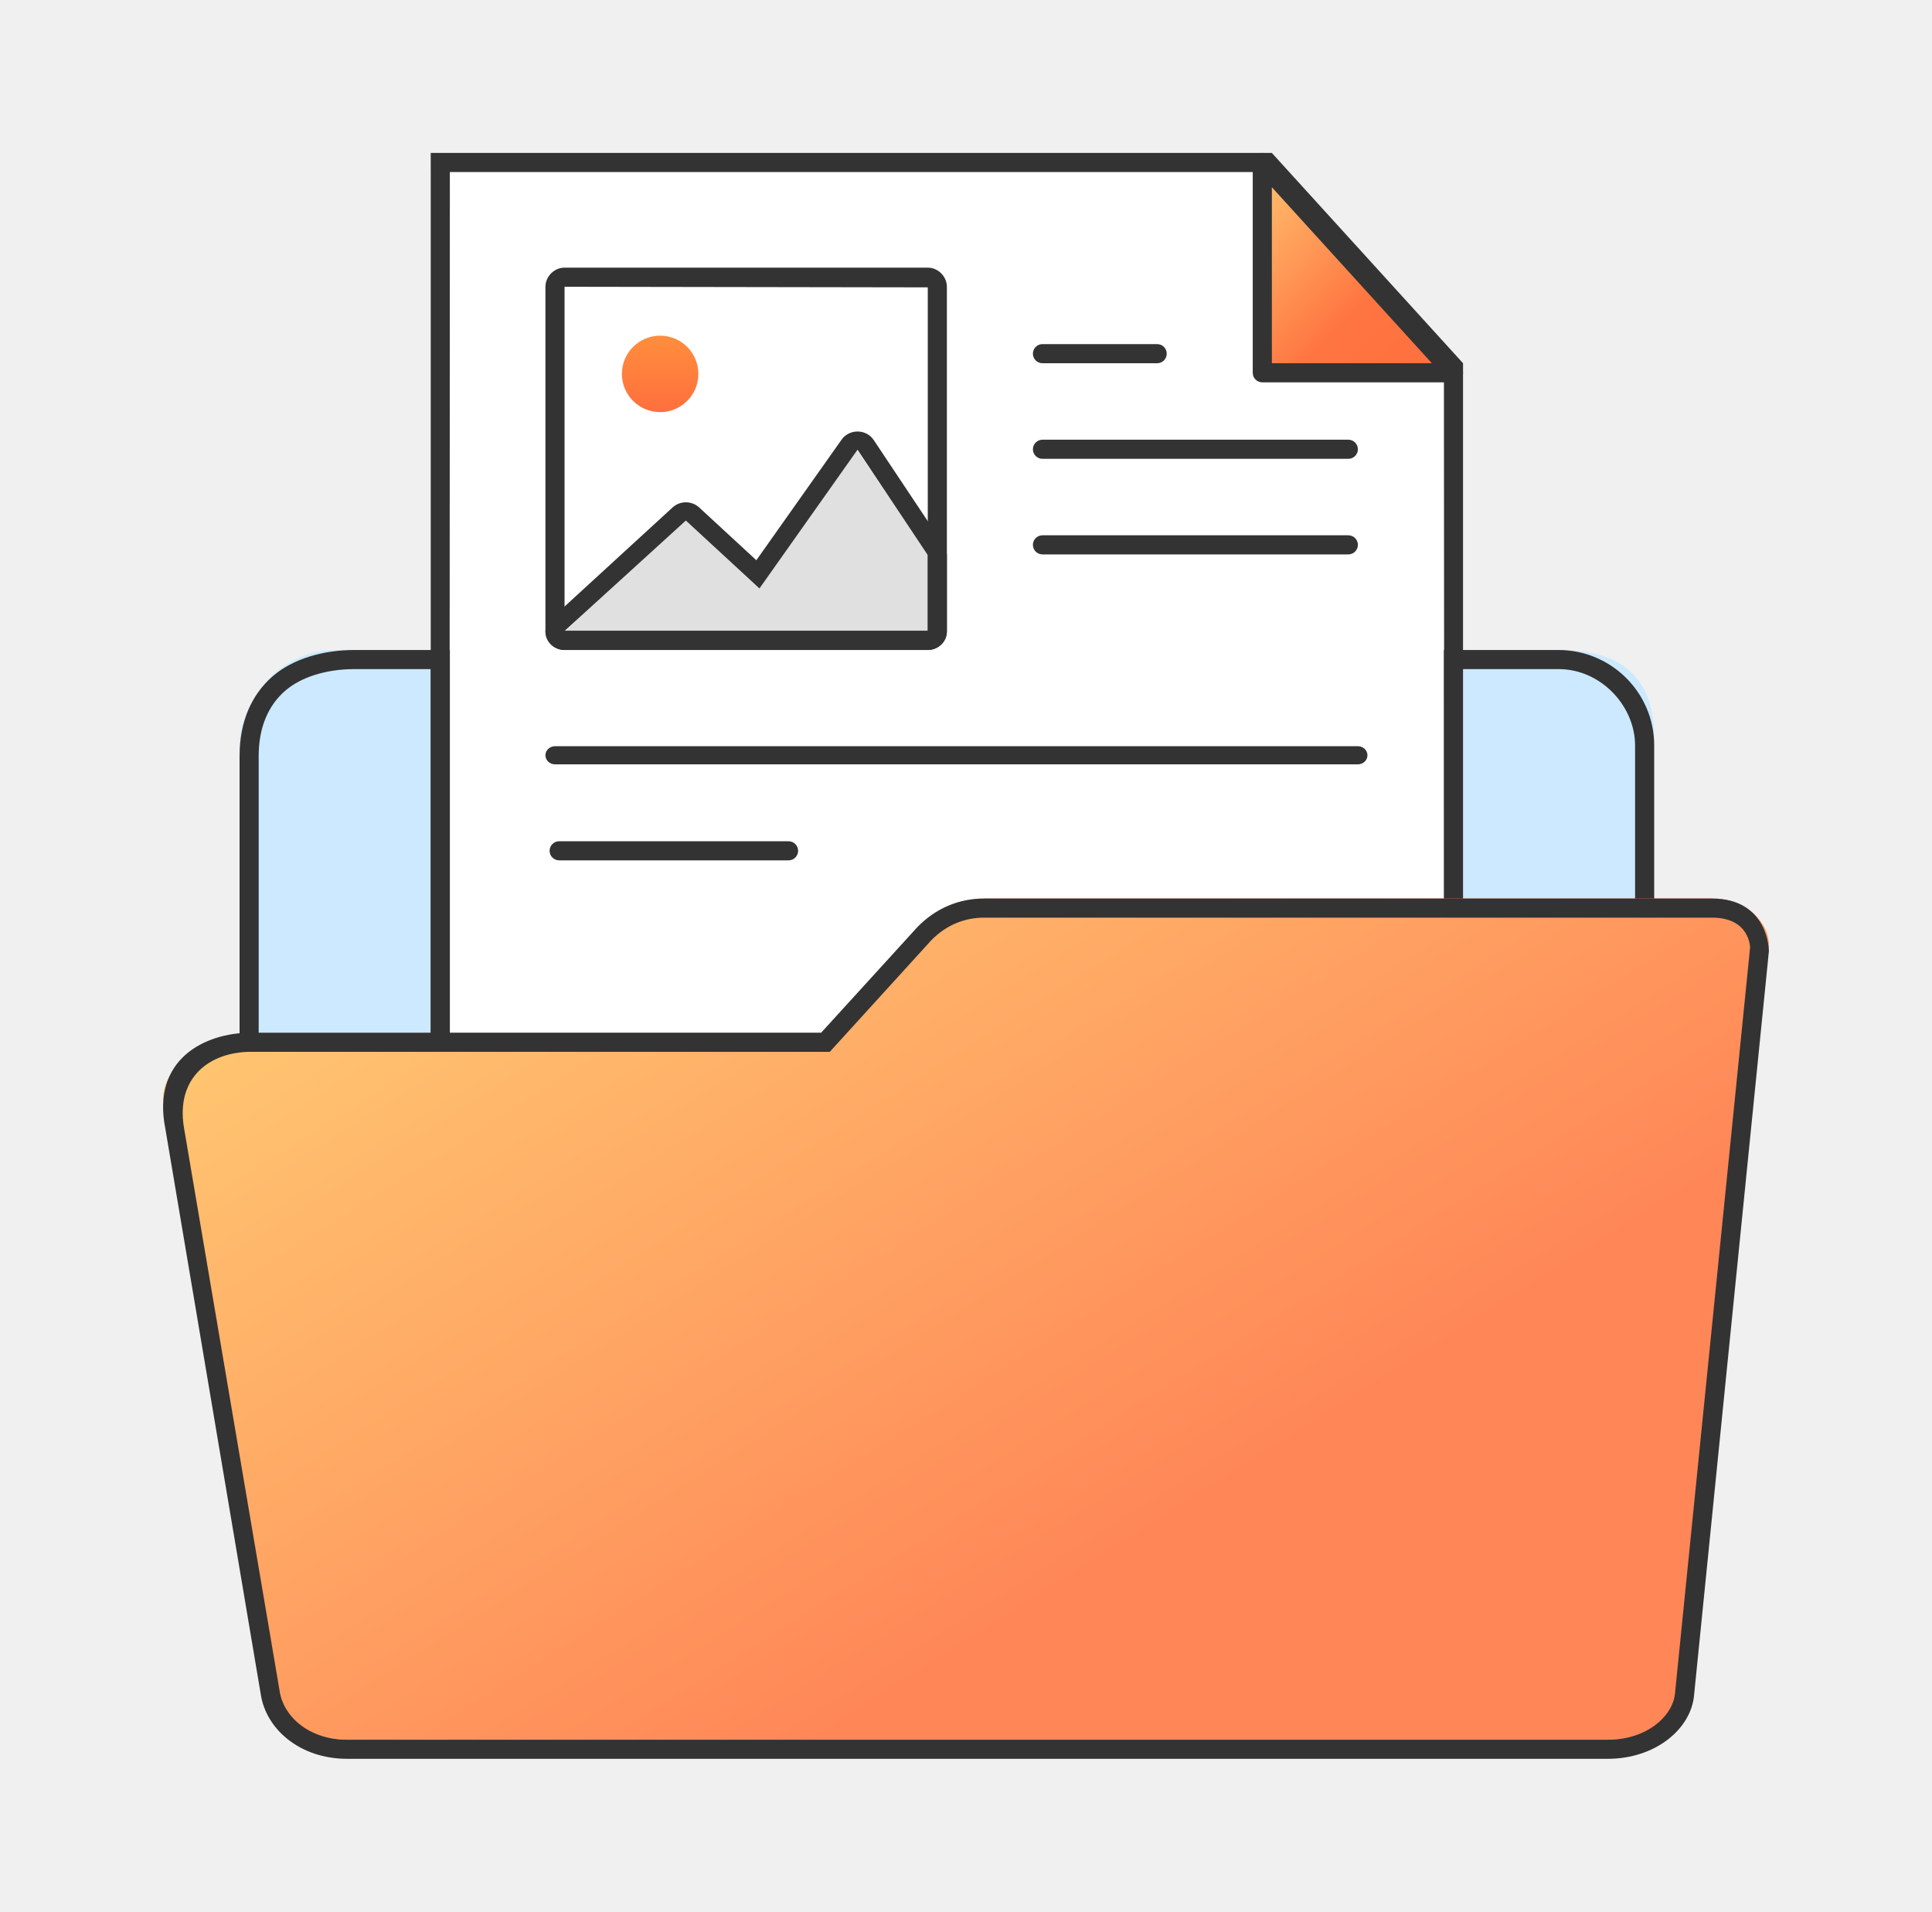
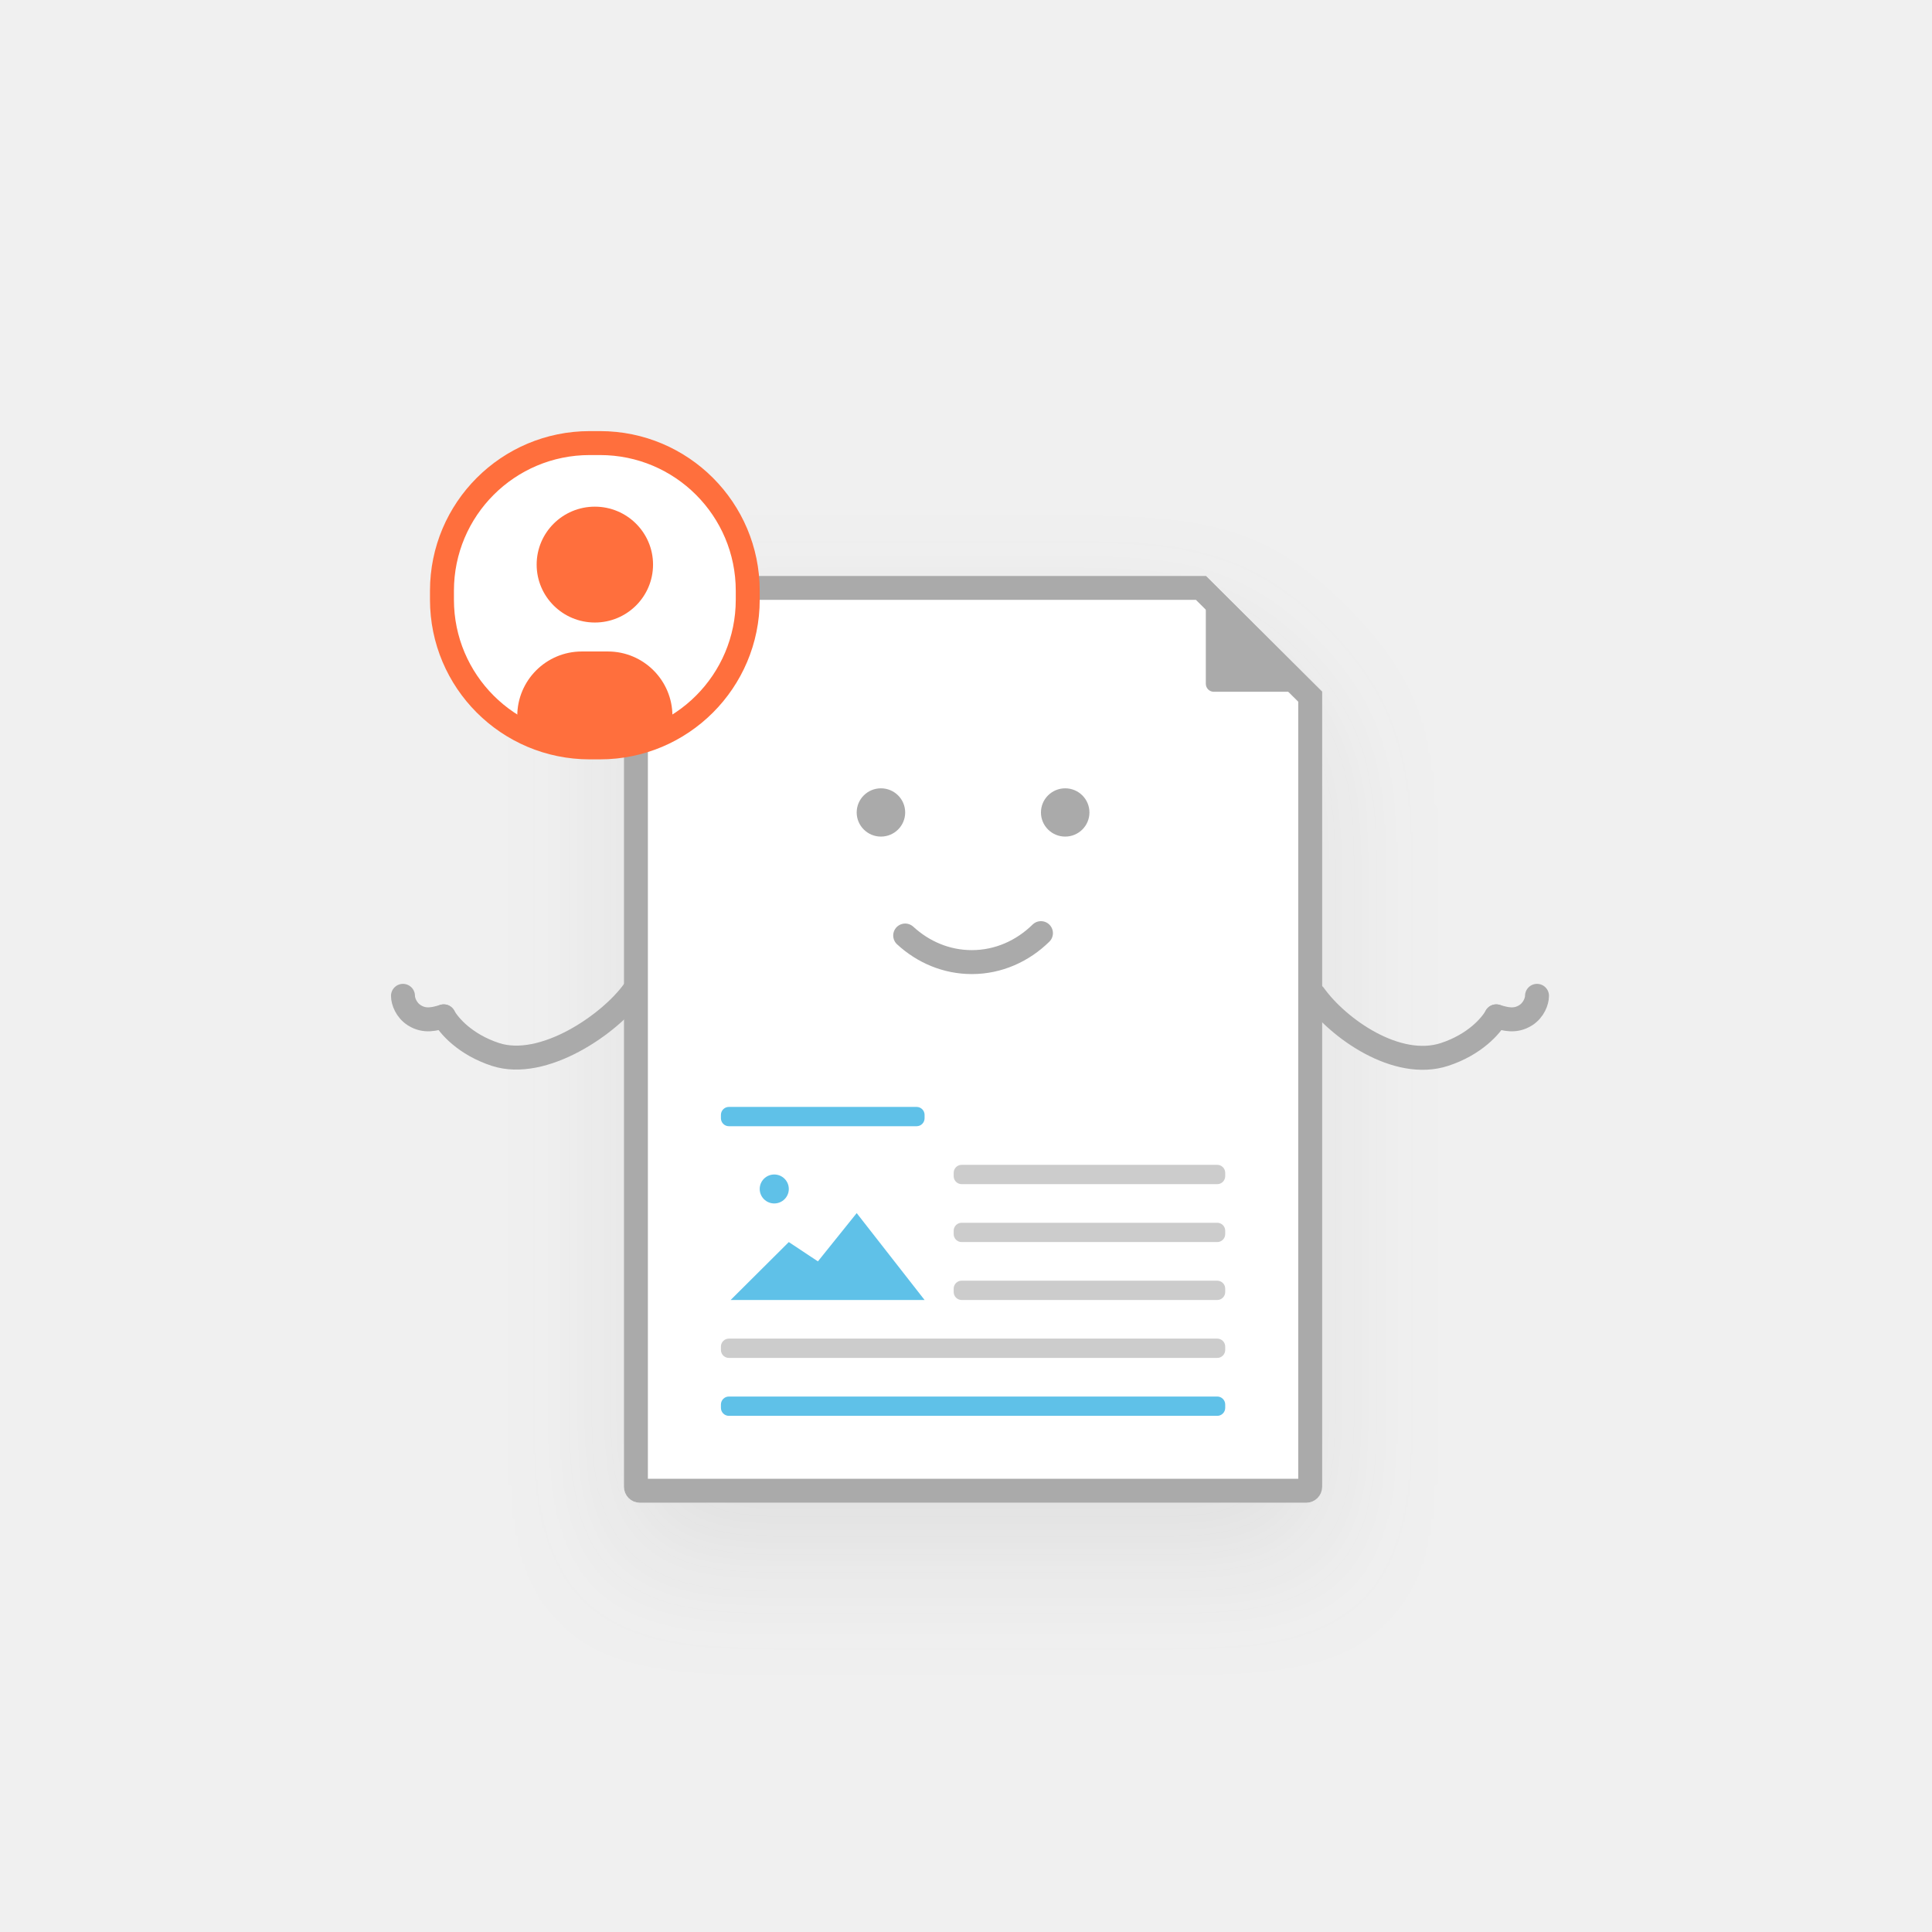
- <svg xmlns="http://www.w3.org/2000/svg" width="95" height="94" viewBox="0 0 95 94" fill="none">
-   <path fill-rule="evenodd" clip-rule="evenodd" d="M21.18 51.7V31.96H16.48C13.66 31.96 11.78 34.617 11.78 36.66V51.7H21.18Z" fill="#CCE9FF" />
-   <path d="M21.18 8.46H63.01L71.94 18.33V50.76H21.18V8.46Z" fill="white" />
-   <path d="M62.07 7.99L71.94 18.33H62.07V7.99Z" fill="url(#paint0_linear_325_60648)" />
-   <path fill-rule="evenodd" clip-rule="evenodd" d="M21.18 7.52H62.54L71.94 17.86V45.859H71.017L71 17.86L62.54 8.46H22.12L22.103 51.7H38.932V52.64H21.18V7.52Z" fill="#333333" />
-   <path fill-rule="evenodd" clip-rule="evenodd" d="M61.9 7.552C62.081 7.482 62.287 7.53 62.417 7.674L71.817 18.014C71.942 18.151 71.975 18.35 71.9 18.52C71.824 18.69 71.656 18.8 71.47 18.8H62.07C61.81 18.8 61.6 18.59 61.6 18.33V7.99C61.6 7.796 61.719 7.622 61.9 7.552ZM62.54 9.206V17.86H70.407L62.54 9.206Z" fill="#333333" />
-   <path fill-rule="evenodd" clip-rule="evenodd" d="M13.387 33.271C14.396 32.385 15.906 31.96 17.42 31.96H22.121V52.64H11.78V37.173C11.78 35.487 12.37 34.165 13.387 33.271ZM14.008 33.977C13.22 34.67 12.72 35.72 12.72 37.173V51.7H21.181V32.9H17.42C16.073 32.9 14.805 33.277 14.008 33.977Z" fill="#333333" />
-   <path fill-rule="evenodd" clip-rule="evenodd" d="M71.94 31.96V45.12H81.34V36.247C81.34 33.12 79.472 31.96 76.748 31.96H71.94Z" fill="#CCE9FF" />
-   <path fill-rule="evenodd" clip-rule="evenodd" d="M71 31.96H76.64C79.199 31.96 81.34 34.029 81.34 36.66V46.06H71V31.96ZM71.94 32.9V45.12H80.4V36.66C80.4 34.701 78.71 32.9 76.64 32.9H71.94Z" fill="#333333" />
-   <path fill-rule="evenodd" clip-rule="evenodd" d="M45.137 45.559L40.302 50.939H12.328C10.017 50.939 7.783 52.559 8.04 54.24L12.918 82.436C13.174 84.118 14.843 85.54 17.153 85.54H79.024C81.335 85.54 83.132 84.118 83.26 82.436L86.954 46.715C87.163 45.659 86.089 44.18 84.203 44.18H48.426C47.169 44.18 46.036 44.654 45.137 45.559Z" fill="url(#paint1_linear_325_60648)" />
-   <path fill-rule="evenodd" clip-rule="evenodd" d="M40.803 51.717H12.347C10.32 51.717 8.647 52.967 9.042 55.424L13.752 83.157L13.754 83.166C13.931 84.352 15.139 85.54 17.067 85.54H79.061C81.052 85.54 82.286 84.313 82.366 83.235L82.367 83.223L86.055 46.593C86.055 46.593 86.055 45.12 84.181 45.12H48.402C47.41 45.12 46.522 45.492 45.797 46.229L40.803 51.717ZM45.106 45.59L40.377 50.777H12.347C10.032 50.777 7.455 52.112 8.128 55.482L12.822 83.305C13.079 85.025 14.752 86.48 17.067 86.48H79.061C81.376 86.48 83.177 85.025 83.305 83.305L86.98 46.772C86.98 46.772 86.98 44.18 84.181 44.18H48.402C47.142 44.18 46.007 44.664 45.106 45.59Z" fill="#333333" />
-   <path d="M45.62 14.055H27.76V31.065H45.62V14.055Z" fill="white" />
-   <path fill-rule="evenodd" clip-rule="evenodd" d="M27.76 31.065L33.87 25.246L37.16 28.379L42.135 22.113L45.62 27.296V31.065" fill="#E0E0E0" />
-   <path fill-rule="evenodd" clip-rule="evenodd" d="M26.82 14.1C26.82 13.605 27.241 13.16 27.76 13.16H45.62C46.139 13.16 46.56 13.605 46.56 14.1V31.02C46.56 31.514 46.139 31.96 45.62 31.96H27.76C27.241 31.96 26.82 31.514 26.82 31.02V14.1ZM45.62 14.129V31.02H27.76V14.1L45.62 14.129Z" fill="#333333" />
-   <path fill-rule="evenodd" clip-rule="evenodd" d="M27.769 31.015H45.62V27.295L42.166 22.112L37.344 28.933L33.725 25.594L27.769 31.015ZM37.191 27.546L34.379 24.951C34.016 24.616 33.438 24.615 33.073 24.95L27.108 30.42C26.734 30.763 26.723 31.329 27.083 31.686C27.443 32.042 28.038 32.053 28.412 31.709L28.627 31.512H44.806C44.969 31.78 45.272 31.96 45.62 31.96C46.139 31.96 46.56 31.559 46.56 31.065V27.295C46.56 27.125 46.51 26.959 46.414 26.816L42.96 21.633C42.79 21.377 42.496 21.221 42.179 21.217C41.861 21.213 41.563 21.362 41.386 21.612L37.191 27.546Z" fill="#333333" />
-   <path fill-rule="evenodd" clip-rule="evenodd" d="M26.82 37.136C26.82 36.89 27.031 36.691 27.29 36.691H66.77C67.03 36.691 67.24 36.89 67.24 37.136C67.24 37.383 67.03 37.582 66.77 37.582H27.29C27.031 37.582 26.82 37.383 26.82 37.136Z" fill="#333333" />
-   <path fill-rule="evenodd" clip-rule="evenodd" d="M50.79 17.39C50.79 17.13 51.001 16.92 51.26 16.92H56.9C57.16 16.92 57.37 17.13 57.37 17.39C57.37 17.649 57.16 17.86 56.9 17.86H51.26C51.001 17.86 50.79 17.649 50.79 17.39Z" fill="#333333" />
-   <path fill-rule="evenodd" clip-rule="evenodd" d="M50.79 22.09C50.79 21.831 51.001 21.62 51.26 21.62H66.3C66.56 21.62 66.77 21.831 66.77 22.09C66.77 22.35 66.56 22.56 66.3 22.56H58.78H51.26C51.001 22.56 50.79 22.35 50.79 22.09Z" fill="#333333" />
-   <path fill-rule="evenodd" clip-rule="evenodd" d="M50.79 26.79C50.79 26.53 51.001 26.32 51.26 26.32H66.3C66.56 26.32 66.77 26.53 66.77 26.79C66.77 27.05 66.56 27.26 66.3 27.26H51.26C51.001 27.26 50.79 27.05 50.79 26.79Z" fill="#333333" />
-   <path fill-rule="evenodd" clip-rule="evenodd" d="M27.025 41.834C27.025 41.574 27.236 41.364 27.495 41.364H38.775C39.035 41.364 39.245 41.574 39.245 41.834C39.245 42.093 39.035 42.303 38.775 42.303H27.495C27.236 42.303 27.025 42.093 27.025 41.834Z" fill="#333333" />
-   <path d="M34.34 18.384C34.34 19.422 33.498 20.264 32.46 20.264C31.422 20.264 30.58 19.422 30.58 18.384C30.58 17.345 31.422 16.504 32.46 16.504C33.498 16.504 34.34 17.345 34.34 18.384Z" fill="url(#paint2_linear_325_60648)" />
+ <svg xmlns="http://www.w3.org/2000/svg" width="242" height="242" viewBox="0 0 242 242" fill="none">
+   <g filter="url(#filter0_d_3270_5657)">
+     <path d="M78.154 74.139C78.154 73.035 79.05 72.139 80.154 72.139H151.04L165.617 86.651V186.231C165.617 187.335 164.721 188.231 163.617 188.231H80.154C79.05 188.231 78.154 187.335 78.154 186.231V74.139Z" fill="white" />
+     <path d="M80.154 73.639H150.42L164.116 87.273V186.231C164.116 186.507 163.892 186.731 163.616 186.731H80.154C79.878 186.731 79.654 186.507 79.654 186.231V74.139C79.654 73.863 79.878 73.639 80.154 73.639Z" stroke="#AAAAAA" stroke-width="3" />
+   </g>
+   <rect x="119.456" y="145.906" width="34.013" height="2.419" rx="1" fill="#CCCCCC" />
+   <rect x="90.302" y="138.65" width="25.51" height="2.419" rx="1" fill="#5FC1E8" />
+   <rect x="119.456" y="153.161" width="34.013" height="2.419" rx="1" fill="#CCCCCC" />
+   <rect x="119.456" y="160.417" width="34.013" height="2.419" rx="1" fill="#CCCCCC" />
+   <rect x="90.302" y="167.673" width="63.167" height="2.419" rx="1" fill="#CCCCCC" />
+   <rect x="90.302" y="174.928" width="63.167" height="2.419" rx="1" fill="#5FC1E8" />
+   <path d="M98.805 155.58L91.517 162.836H115.812L107.309 151.952L102.45 157.999L98.805 155.58Z" fill="#5FC1E8" />
+   <ellipse cx="96.983" cy="148.929" rx="1.822" ry="1.814" fill="#5FC1E8" />
+   <path d="M113.382 117.182C115.64 119.26 118.551 120.511 121.728 120.511C125.055 120.511 128.09 119.139 130.389 116.883" stroke="#AAAAAA" stroke-width="3" stroke-linecap="round" />
+   <path d="M151.04 72.139L165.617 86.651H152.04C151.487 86.651 151.04 86.203 151.04 85.651V72.139Z" fill="#AAAAAA" />
+   <path d="M79.368 124.139C76.38 128.299 68.04 134.044 62.045 132.074C58.276 130.835 56.256 128.511 55.583 127.306" stroke="#AAAAAA" stroke-width="3" stroke-linecap="round" />
+   <path d="M50.476 124.737C50.476 125.406 50.881 126.519 51.882 127.162C53.221 128.022 54.504 127.626 55.583 127.306" stroke="#AAAAAA" stroke-width="3" stroke-linecap="round" />
+   <path d="M164.624 124.645C167.613 128.805 174.96 134.044 180.955 132.074C184.724 130.835 186.744 128.511 187.417 127.306" stroke="#AAAAAA" stroke-width="3" stroke-linecap="round" />
+   <path d="M192.524 124.737C192.524 125.406 192.119 126.519 191.118 127.162C189.779 128.023 188.496 127.626 187.417 127.307" stroke="#AAAAAA" stroke-width="3" stroke-linecap="round" />
+   <rect x="55.359" y="55.5" width="38.302" height="38.116" rx="18.5" fill="white" />
+   <rect x="55.359" y="55.5" width="38.302" height="38.116" rx="18.5" stroke="#FF6F3D" stroke-width="3" />
+   <path d="M64.792 89.689C64.792 85.224 68.412 81.604 72.877 81.604H76.143C80.608 81.604 84.228 85.224 84.228 89.689C84.228 90.654 83.656 91.528 82.771 91.913L80.899 92.728C76.825 94.503 72.196 94.503 68.121 92.728L66.249 91.913C65.364 91.528 64.792 90.654 64.792 89.689Z" fill="#FF6F3D" />
+   <ellipse cx="74.51" cy="70.72" rx="7.289" ry="7.256" fill="#FF6F3D" />
+   <ellipse cx="110.345" cy="101.767" rx="3.037" ry="3.023" fill="#AAAAAA" />
+   <ellipse cx="133.425" cy="101.767" rx="3.037" ry="3.023" fill="#AAAAAA" />
  <defs>
-     <linearGradient id="paint0_linear_325_60648" x1="62.07" y1="7.586" x2="72.418" y2="17.849" gradientUnits="userSpaceOnUse">
-       <stop stop-color="#FFC671" />
-       <stop offset="0.594" stop-color="#FF7541" />
-       <stop offset="1" stop-color="#FF6F3D" />
-     </linearGradient>
-     <linearGradient id="paint1_linear_325_60648" x1="8.137" y1="52.207" x2="45.679" y2="111.637" gradientUnits="userSpaceOnUse">
-       <stop stop-color="#FFC671" />
-       <stop offset="0.653" stop-color="#FF8657" />
-     </linearGradient>
-     <linearGradient id="paint2_linear_325_60648" x1="32.46" y1="16.504" x2="32.46" y2="20.264" gradientUnits="userSpaceOnUse">
-       <stop stop-color="#FF8E3D" />
-       <stop offset="1" stop-color="#FF6F3D" />
-     </linearGradient>
+     <filter id="filter0_d_3270_5657" x="63.154" y="64.139" width="117.462" height="146.092" filterUnits="userSpaceOnUse" color-interpolation-filters="sRGB">
+       <feFlood flood-opacity="0" result="BackgroundImageFix" />
+       <feColorMatrix in="SourceAlpha" type="matrix" values="0 0 0 0 0 0 0 0 0 0 0 0 0 0 0 0 0 0 127 0" result="hardAlpha" />
+       <feOffset dy="7" />
+       <feGaussianBlur stdDeviation="7.5" />
+       <feColorMatrix type="matrix" values="0 0 0 0 0.333 0 0 0 0 0.333 0 0 0 0 0.333 0 0 0 0.1 0" />
+       <feBlend mode="normal" in2="BackgroundImageFix" result="effect1_dropShadow_3270_5657" />
+       <feBlend mode="normal" in="SourceGraphic" in2="effect1_dropShadow_3270_5657" result="shape" />
+     </filter>
  </defs>
</svg>
